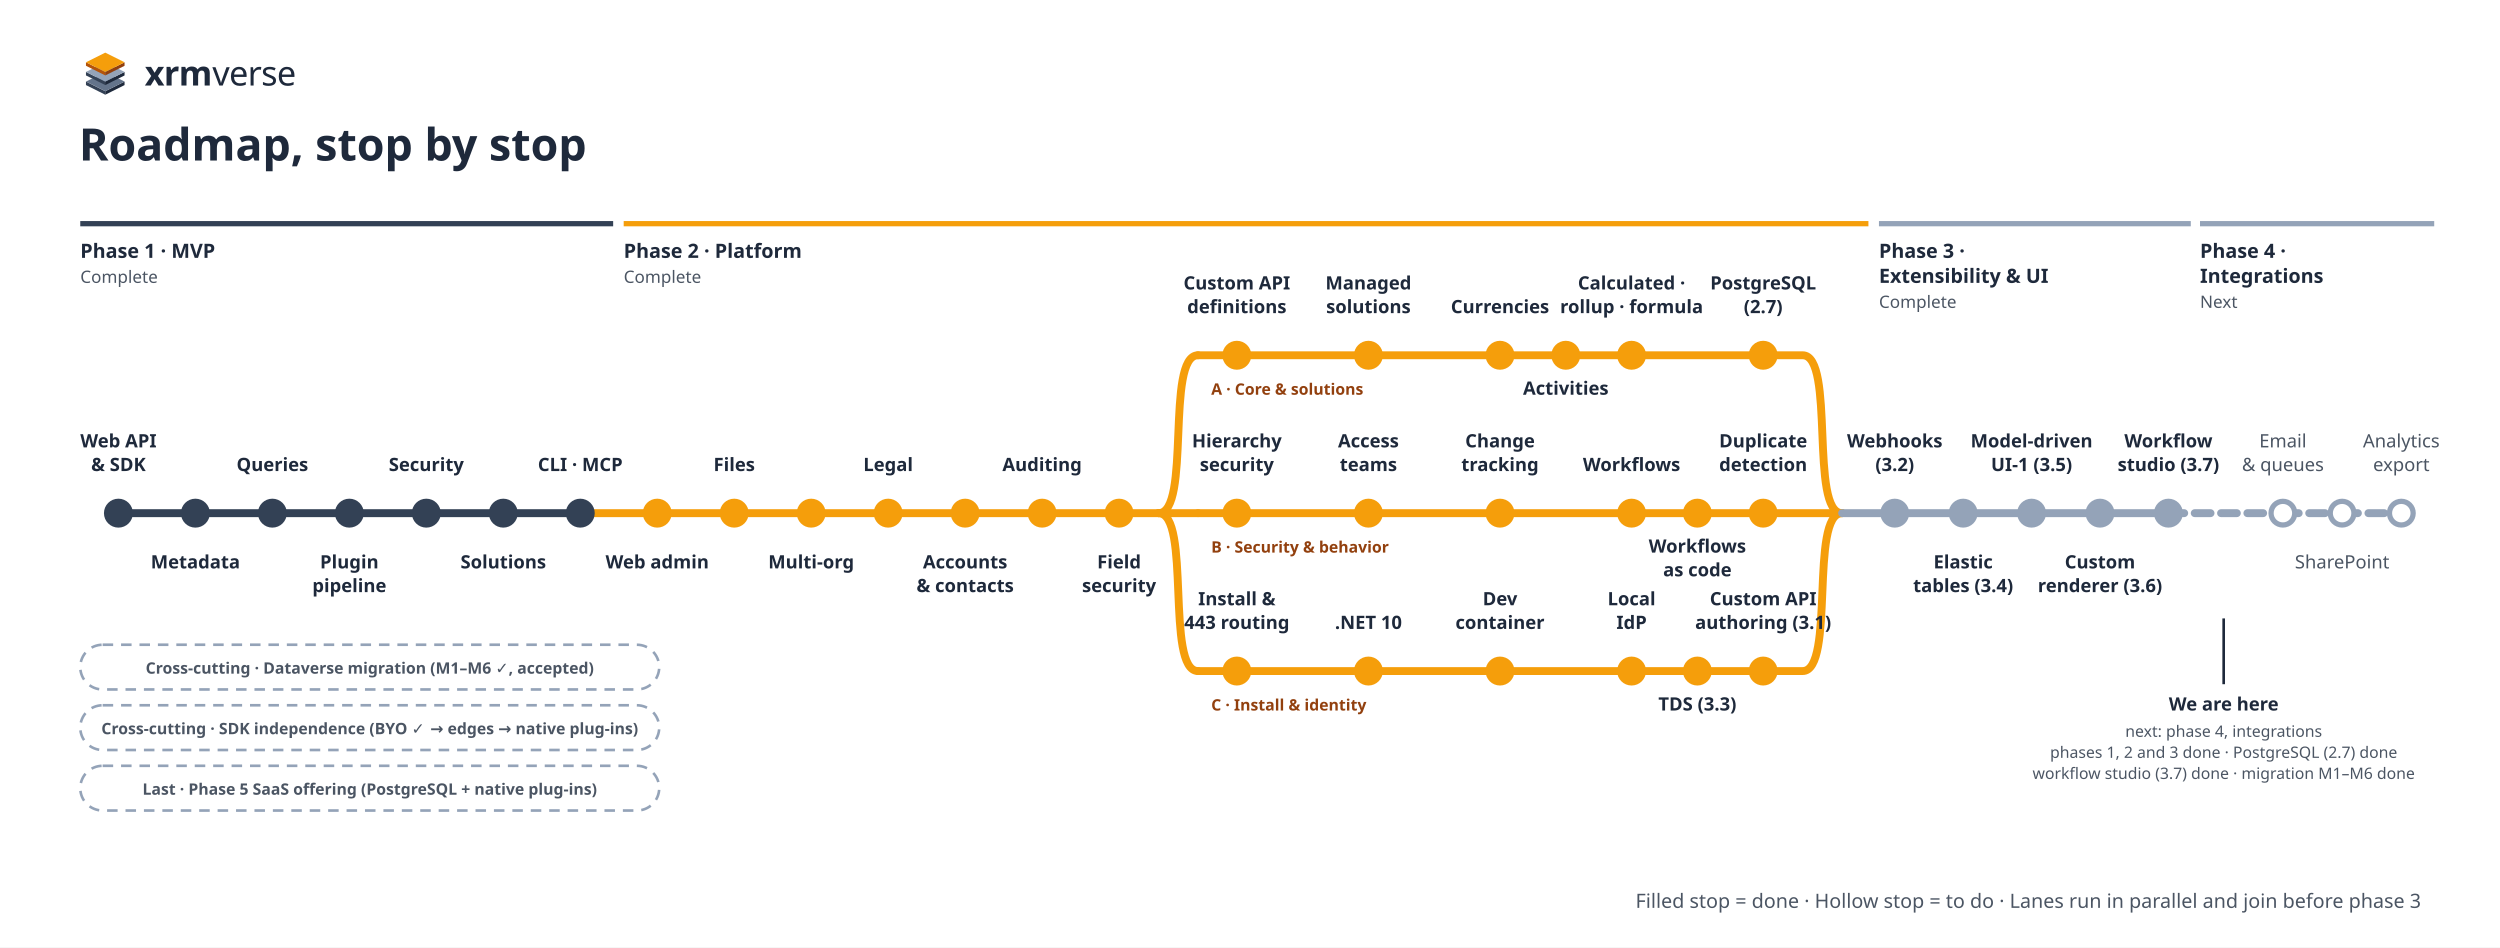
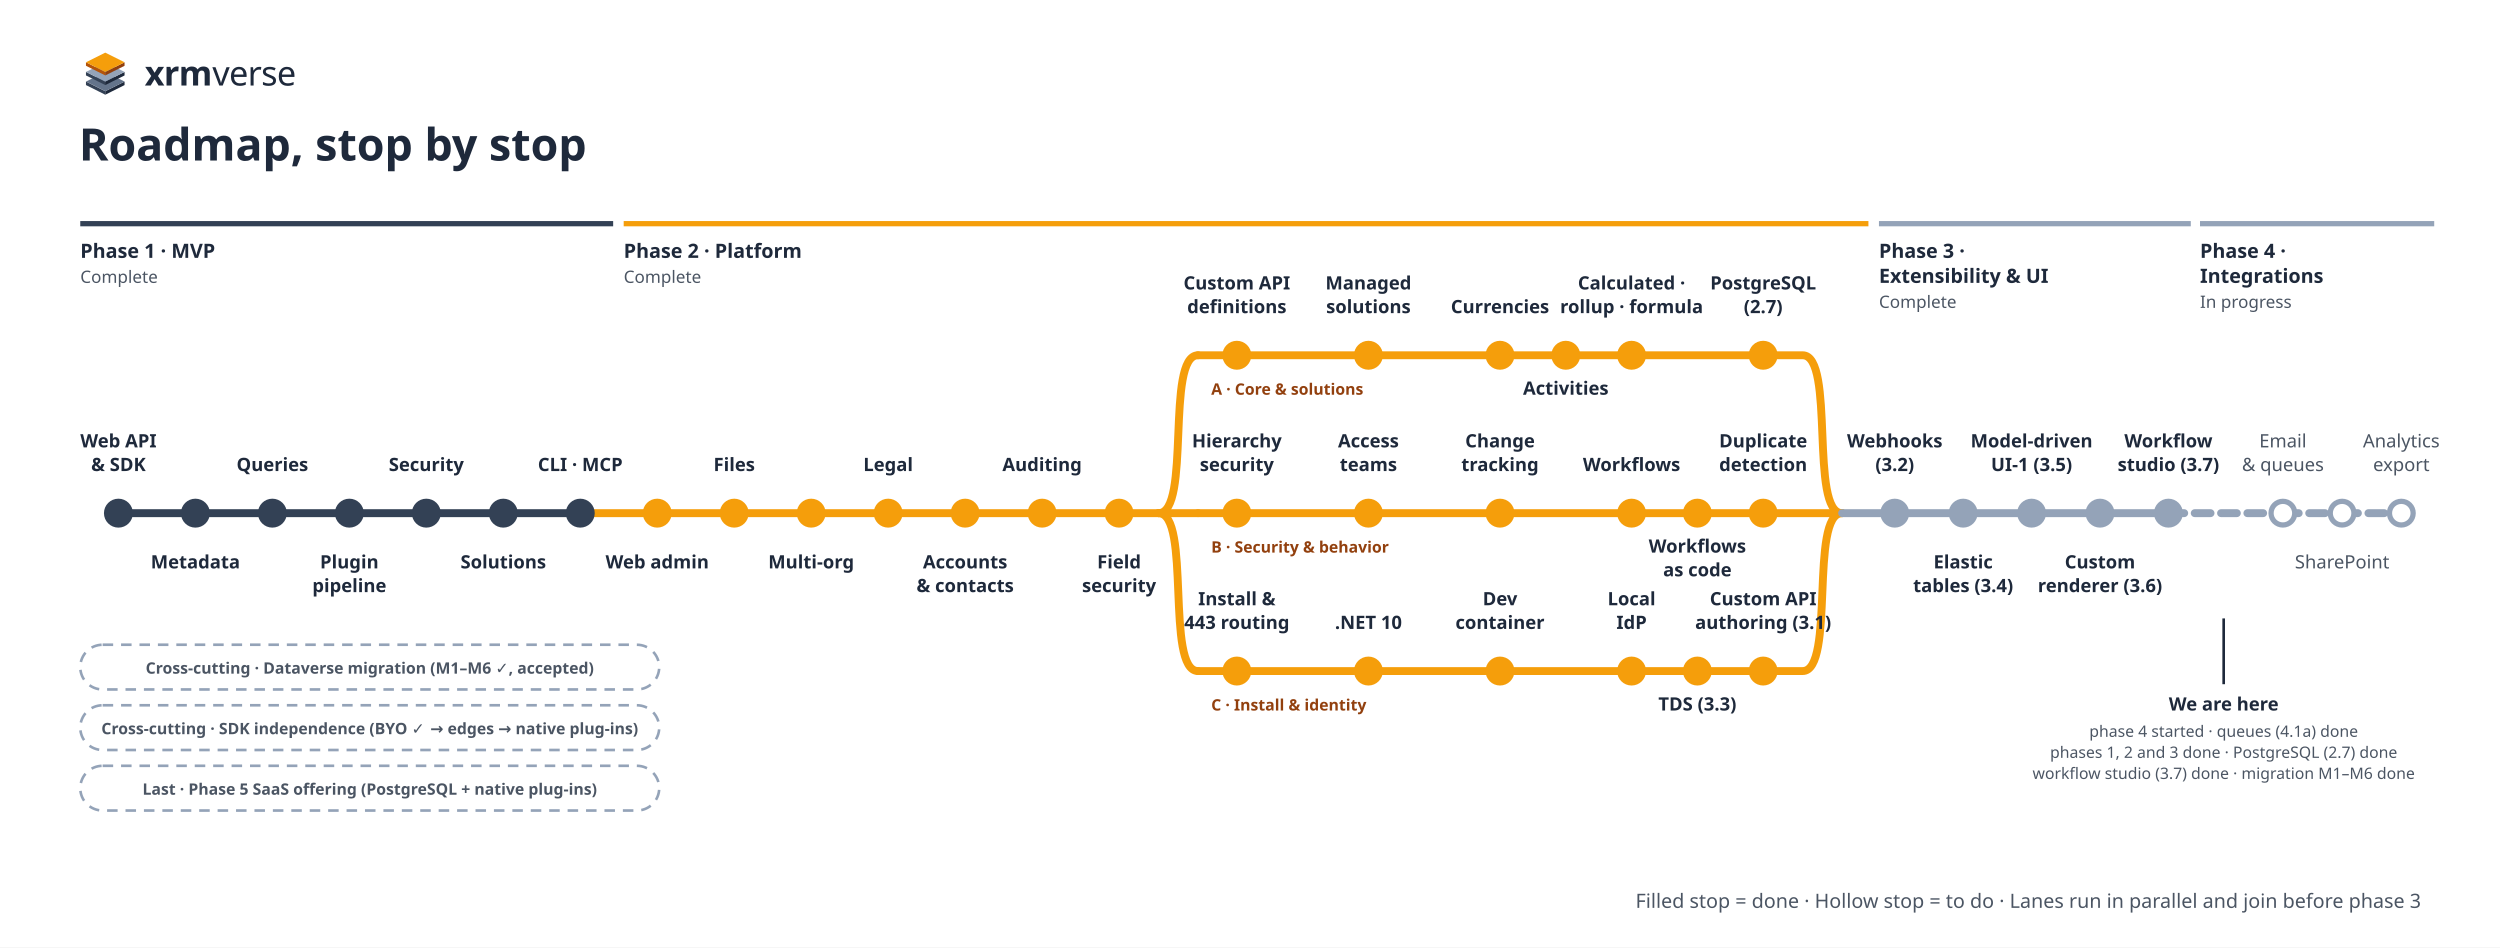
<svg xmlns="http://www.w3.org/2000/svg" viewBox="0 0 1900 720" width="1900" height="720" font-family="Sora, sans-serif" role="img" aria-label="xrmverse roadmap">
  <rect width="1900" height="720" fill="#FFFFFF" />
  <g transform="translate(60,36) scale(0.3333)">
    <polygon points="16,78 60,100 60,108 16,86" fill="#334155" />
    <polygon points="60,100 104,78 104,86 60,108" fill="#1E293B" />
    <polygon points="60,56 104,78 60,100 16,78" fill="#64748B" />
    <polygon points="16,56 60,78 60,86 16,64" fill="#334155" />
    <polygon points="60,78 104,56 104,64 60,86" fill="#1E293B" />
    <polygon points="60,34 104,56 60,78 16,56" fill="#94A3B8" />
    <polygon points="16,34 60,56 60,64 16,42" fill="#B45309" />
    <polygon points="60,56 104,34 104,42 60,64" fill="#92400E" />
    <polygon points="60,12 104,34 60,56 16,34" fill="#F59E0B" />
  </g>
  <text x="110" y="65" font-size="26" font-weight="700" fill="#1E293B" letter-spacing="-0.5">xrm<tspan font-weight="400">verse</tspan>
  </text>
  <text x="60.0" y="122.0" font-size="34" font-weight="700" fill="#1E293B" text-anchor="start">Roadmap, stop by stop</text>
  <rect x="61" y="168" width="405" height="4" fill="#334155" />
  <text x="61.0" y="196.0" font-size="15" font-weight="700" fill="#1E293B" text-anchor="start">Phase 1 · MVP</text>
  <text x="61.0" y="215.0" font-size="13" font-weight="400" fill="#4B5563" text-anchor="start">Complete</text>
  <rect x="474" y="168" width="946" height="4" fill="#F59E0B" />
  <text x="474.0" y="196.0" font-size="15" font-weight="700" fill="#1E293B" text-anchor="start">Phase 2 · Platform</text>
  <text x="474.0" y="215.0" font-size="13" font-weight="400" fill="#4B5563" text-anchor="start">Complete</text>
  <rect x="1428" y="168" width="237" height="4" fill="#94A3B8" />
  <text x="1428.0" y="196.0" font-size="15" font-weight="700" fill="#1E293B" text-anchor="start">Phase 3 ·</text>
  <text x="1428.0" y="215.0" font-size="15" font-weight="700" fill="#1E293B" text-anchor="start">Extensibility &amp; UI</text>
  <text x="1428.0" y="234.0" font-size="13" font-weight="400" fill="#4B5563" text-anchor="start">Complete</text>
  <rect x="1672" y="168" width="178" height="4" fill="#94A3B8" />
  <text x="1672.0" y="196.0" font-size="15" font-weight="700" fill="#1E293B" text-anchor="start">Phase 4 ·</text>
  <text x="1672.0" y="215.0" font-size="15" font-weight="700" fill="#1E293B" text-anchor="start">Integrations</text>
-   <text x="1672.0" y="234.0" font-size="13" font-weight="400" fill="#4B5563" text-anchor="start">Next</text>
+   <text x="1672.0" y="234.0" font-size="13" font-weight="400" fill="#4B5563" text-anchor="start">In progress</text>
  <line x1="90.0" y1="390.0" x2="148.5" y2="390.0" stroke="#334155" stroke-width="6" stroke-linecap="round" />
  <line x1="148.5" y1="390.0" x2="207.0" y2="390.0" stroke="#334155" stroke-width="6" stroke-linecap="round" />
  <line x1="207.0" y1="390.0" x2="265.5" y2="390.0" stroke="#334155" stroke-width="6" stroke-linecap="round" />
  <line x1="265.5" y1="390.0" x2="324.0" y2="390.0" stroke="#334155" stroke-width="6" stroke-linecap="round" />
  <line x1="324.0" y1="390.0" x2="382.5" y2="390.0" stroke="#334155" stroke-width="6" stroke-linecap="round" />
  <line x1="382.5" y1="390.0" x2="441.0" y2="390.0" stroke="#334155" stroke-width="6" stroke-linecap="round" />
  <line x1="441.0" y1="390.0" x2="499.5" y2="390.0" stroke="#F59E0B" stroke-width="6" stroke-linecap="round" />
  <line x1="499.5" y1="390.0" x2="558.0" y2="390.0" stroke="#F59E0B" stroke-width="6" stroke-linecap="round" />
  <line x1="558.0" y1="390.0" x2="616.5" y2="390.0" stroke="#F59E0B" stroke-width="6" stroke-linecap="round" />
  <line x1="616.5" y1="390.0" x2="675.0" y2="390.0" stroke="#F59E0B" stroke-width="6" stroke-linecap="round" />
  <line x1="675.0" y1="390.0" x2="733.5" y2="390.0" stroke="#F59E0B" stroke-width="6" stroke-linecap="round" />
  <line x1="733.5" y1="390.0" x2="792.0" y2="390.0" stroke="#F59E0B" stroke-width="6" stroke-linecap="round" />
  <line x1="792.0" y1="390.0" x2="850.5" y2="390.0" stroke="#F59E0B" stroke-width="6" stroke-linecap="round" />
  <line x1="850.5" y1="390.0" x2="880.5" y2="390.0" stroke="#F59E0B" stroke-width="6" stroke-linecap="round" />
  <circle cx="90.0" cy="390" r="9" fill="#334155" stroke="#334155" stroke-width="4" />
  <text x="90.0" y="358.0" font-size="14" font-weight="600" fill="#1E293B" text-anchor="middle">&amp; SDK</text>
  <text x="90.0" y="340.0" font-size="14" font-weight="600" fill="#1E293B" text-anchor="middle">Web API</text>
  <circle cx="148.5" cy="390" r="9" fill="#334155" stroke="#334155" stroke-width="4" />
  <text x="148.5" y="432.0" font-size="14" font-weight="600" fill="#1E293B" text-anchor="middle">Metadata</text>
  <circle cx="207.0" cy="390" r="9" fill="#334155" stroke="#334155" stroke-width="4" />
  <text x="207.0" y="358.0" font-size="14" font-weight="600" fill="#1E293B" text-anchor="middle">Queries</text>
  <circle cx="265.5" cy="390" r="9" fill="#334155" stroke="#334155" stroke-width="4" />
  <text x="265.5" y="432.0" font-size="14" font-weight="600" fill="#1E293B" text-anchor="middle">Plugin</text>
  <text x="265.5" y="450.0" font-size="14" font-weight="600" fill="#1E293B" text-anchor="middle">pipeline</text>
  <circle cx="324.0" cy="390" r="9" fill="#334155" stroke="#334155" stroke-width="4" />
  <text x="324.0" y="358.0" font-size="14" font-weight="600" fill="#1E293B" text-anchor="middle">Security</text>
  <circle cx="382.5" cy="390" r="9" fill="#334155" stroke="#334155" stroke-width="4" />
  <text x="382.5" y="432.0" font-size="14" font-weight="600" fill="#1E293B" text-anchor="middle">Solutions</text>
  <circle cx="441.0" cy="390" r="9" fill="#334155" stroke="#334155" stroke-width="4" />
  <text x="441.0" y="358.0" font-size="14" font-weight="600" fill="#1E293B" text-anchor="middle">CLI · MCP</text>
  <circle cx="499.5" cy="390" r="9" fill="#F59E0B" stroke="#F59E0B" stroke-width="4" />
  <text x="499.5" y="432.0" font-size="14" font-weight="600" fill="#1E293B" text-anchor="middle">Web admin</text>
  <circle cx="558.0" cy="390" r="9" fill="#F59E0B" stroke="#F59E0B" stroke-width="4" />
  <text x="558.0" y="358.0" font-size="14" font-weight="600" fill="#1E293B" text-anchor="middle">Files</text>
  <circle cx="616.5" cy="390" r="9" fill="#F59E0B" stroke="#F59E0B" stroke-width="4" />
  <text x="616.5" y="432.0" font-size="14" font-weight="600" fill="#1E293B" text-anchor="middle">Multi-org</text>
  <circle cx="675.0" cy="390" r="9" fill="#F59E0B" stroke="#F59E0B" stroke-width="4" />
  <text x="675.0" y="358.0" font-size="14" font-weight="600" fill="#1E293B" text-anchor="middle">Legal</text>
  <circle cx="733.5" cy="390" r="9" fill="#F59E0B" stroke="#F59E0B" stroke-width="4" />
  <text x="733.5" y="432.0" font-size="14" font-weight="600" fill="#1E293B" text-anchor="middle">Accounts</text>
  <text x="733.5" y="450.0" font-size="14" font-weight="600" fill="#1E293B" text-anchor="middle">&amp; contacts</text>
  <circle cx="792.0" cy="390" r="9" fill="#F59E0B" stroke="#F59E0B" stroke-width="4" />
  <text x="792.0" y="358.0" font-size="14" font-weight="600" fill="#1E293B" text-anchor="middle">Auditing</text>
  <circle cx="850.5" cy="390" r="9" fill="#F59E0B" stroke="#F59E0B" stroke-width="4" />
  <text x="850.5" y="432.0" font-size="14" font-weight="600" fill="#1E293B" text-anchor="middle">Field</text>
  <text x="850.5" y="450.0" font-size="14" font-weight="600" fill="#1E293B" text-anchor="middle">security</text>
  <path d="M880.5,390 C905.5,390 885.5,270 910.5,270" fill="none" stroke="#F59E0B" stroke-width="6" stroke-linecap="round" />
  <line x1="910.5" y1="270.0" x2="940.0" y2="270.0" stroke="#F59E0B" stroke-width="6" stroke-linecap="round" />
  <line x1="940.0" y1="270.0" x2="1040.0" y2="270.0" stroke="#F59E0B" stroke-width="6" stroke-linecap="round" />
  <line x1="1040.0" y1="270.0" x2="1140.0" y2="270.0" stroke="#F59E0B" stroke-width="6" stroke-linecap="round" />
  <line x1="1140.0" y1="270.0" x2="1190.0" y2="270.0" stroke="#F59E0B" stroke-width="6" stroke-linecap="round" />
  <line x1="1190.0" y1="270.0" x2="1240.0" y2="270.0" stroke="#F59E0B" stroke-width="6" stroke-linecap="round" />
  <line x1="1240.0" y1="270.0" x2="1340.0" y2="270.0" stroke="#F59E0B" stroke-width="6" stroke-linecap="round" />
  <path d="M1340,270 L1370,270 C1395,270 1375,390 1400,390" fill="none" stroke="#F59E0B" stroke-width="6" stroke-linecap="round" />
  <circle cx="940.0" cy="270" r="9" fill="#F59E0B" stroke="#F59E0B" stroke-width="4" />
  <text x="940.0" y="238.0" font-size="14" font-weight="600" fill="#1E293B" text-anchor="middle">definitions</text>
  <text x="940.0" y="220.0" font-size="14" font-weight="600" fill="#1E293B" text-anchor="middle">Custom API</text>
  <circle cx="1040.0" cy="270" r="9" fill="#F59E0B" stroke="#F59E0B" stroke-width="4" />
  <text x="1040.0" y="238.0" font-size="14" font-weight="600" fill="#1E293B" text-anchor="middle">solutions</text>
  <text x="1040.0" y="220.0" font-size="14" font-weight="600" fill="#1E293B" text-anchor="middle">Managed</text>
  <circle cx="1140.0" cy="270" r="9" fill="#F59E0B" stroke="#F59E0B" stroke-width="4" />
  <text x="1140.0" y="238.0" font-size="14" font-weight="600" fill="#1E293B" text-anchor="middle">Currencies</text>
  <circle cx="1190.0" cy="270" r="9" fill="#F59E0B" stroke="#F59E0B" stroke-width="4" />
  <text x="1190.0" y="300.0" font-size="14" font-weight="600" fill="#1E293B" text-anchor="middle">Activities</text>
  <circle cx="1240.0" cy="270" r="9" fill="#F59E0B" stroke="#F59E0B" stroke-width="4" />
  <text x="1240.0" y="238.0" font-size="14" font-weight="600" fill="#1E293B" text-anchor="middle">rollup · formula</text>
  <text x="1240.0" y="220.0" font-size="14" font-weight="600" fill="#1E293B" text-anchor="middle">Calculated ·</text>
  <circle cx="1340.0" cy="270" r="9" fill="#F59E0B" stroke="#F59E0B" stroke-width="4" />
  <text x="1340.0" y="238.0" font-size="14" font-weight="600" fill="#1E293B" text-anchor="middle">(2.7)</text>
  <text x="1340.0" y="220.0" font-size="14" font-weight="600" fill="#1E293B" text-anchor="middle">PostgreSQL</text>
  <text x="920.5" y="300.0" font-size="12" font-weight="700" fill="#92400E" text-anchor="start">A · Core &amp; solutions</text>
  <path d="M880.5,390 L910.5,390" fill="none" stroke="#F59E0B" stroke-width="6" stroke-linecap="round" />
  <line x1="910.5" y1="390.0" x2="1040.0" y2="390.0" stroke="#F59E0B" stroke-width="6" stroke-linecap="round" />
  <line x1="1040.0" y1="390.0" x2="1140.0" y2="390.0" stroke="#F59E0B" stroke-width="6" stroke-linecap="round" />
  <line x1="1140.0" y1="390.0" x2="1340.0" y2="390.0" stroke="#F59E0B" stroke-width="6" stroke-linecap="round" />
  <path d="M1340,390 L1400,390" fill="none" stroke="#F59E0B" stroke-width="6" stroke-linecap="round" />
  <circle cx="940.0" cy="390" r="9" fill="#F59E0B" stroke="#F59E0B" stroke-width="4" />
  <text x="940.0" y="358.0" font-size="14" font-weight="600" fill="#1E293B" text-anchor="middle">security</text>
  <text x="940.0" y="340.0" font-size="14" font-weight="600" fill="#1E293B" text-anchor="middle">Hierarchy</text>
  <circle cx="1040.0" cy="390" r="9" fill="#F59E0B" stroke="#F59E0B" stroke-width="4" />
  <text x="1040.0" y="358.0" font-size="14" font-weight="600" fill="#1E293B" text-anchor="middle">teams</text>
  <text x="1040.0" y="340.0" font-size="14" font-weight="600" fill="#1E293B" text-anchor="middle">Access</text>
  <circle cx="1140.0" cy="390" r="9" fill="#F59E0B" stroke="#F59E0B" stroke-width="4" />
  <text x="1140.0" y="358.0" font-size="14" font-weight="600" fill="#1E293B" text-anchor="middle">tracking</text>
  <text x="1140.0" y="340.0" font-size="14" font-weight="600" fill="#1E293B" text-anchor="middle">Change</text>
  <circle cx="1240.0" cy="390" r="9" fill="#F59E0B" stroke="#F59E0B" stroke-width="4" />
  <text x="1240.0" y="358.0" font-size="14" font-weight="600" fill="#1E293B" text-anchor="middle">Workflows</text>
  <circle cx="1340.0" cy="390" r="9" fill="#F59E0B" stroke="#F59E0B" stroke-width="4" />
  <text x="1340.0" y="358.0" font-size="14" font-weight="600" fill="#1E293B" text-anchor="middle">detection</text>
  <text x="1340.0" y="340.0" font-size="14" font-weight="600" fill="#1E293B" text-anchor="middle">Duplicate</text>
  <circle cx="1290.0" cy="390" r="9" fill="#F59E0B" stroke="#F59E0B" stroke-width="4" />
  <text x="1290.0" y="420.0" font-size="14" font-weight="600" fill="#1E293B" text-anchor="middle">Workflows</text>
  <text x="1290.0" y="438.0" font-size="14" font-weight="600" fill="#1E293B" text-anchor="middle">as code</text>
  <text x="920.5" y="420.0" font-size="12" font-weight="700" fill="#92400E" text-anchor="start">B · Security &amp; behavior</text>
  <path d="M880.5,390 C905.5,390 885.5,510 910.5,510" fill="none" stroke="#F59E0B" stroke-width="6" stroke-linecap="round" />
  <line x1="910.5" y1="510.0" x2="940.0" y2="510.0" stroke="#F59E0B" stroke-width="6" stroke-linecap="round" />
  <line x1="940.0" y1="510.0" x2="1040.0" y2="510.0" stroke="#F59E0B" stroke-width="6" stroke-linecap="round" />
  <line x1="1040.0" y1="510.0" x2="1140.0" y2="510.0" stroke="#F59E0B" stroke-width="6" stroke-linecap="round" />
  <line x1="1140.0" y1="510.0" x2="1240.0" y2="510.0" stroke="#F59E0B" stroke-width="6" stroke-linecap="round" />
  <line x1="1240.0" y1="510.0" x2="1340.0" y2="510.0" stroke="#F59E0B" stroke-width="6" stroke-linecap="round" />
  <path d="M1340,510 L1370,510 C1395,510 1375,390 1400,390" fill="none" stroke="#F59E0B" stroke-width="6" stroke-linecap="round" />
  <circle cx="940.0" cy="510" r="9" fill="#F59E0B" stroke="#F59E0B" stroke-width="4" />
  <text x="940.0" y="478.0" font-size="14" font-weight="600" fill="#1E293B" text-anchor="middle">443 routing</text>
  <text x="940.0" y="460.0" font-size="14" font-weight="600" fill="#1E293B" text-anchor="middle">Install &amp;</text>
  <circle cx="1040.0" cy="510" r="9" fill="#F59E0B" stroke="#F59E0B" stroke-width="4" />
  <text x="1040.0" y="478.0" font-size="14" font-weight="600" fill="#1E293B" text-anchor="middle">.NET 10</text>
  <circle cx="1140.0" cy="510" r="9" fill="#F59E0B" stroke="#F59E0B" stroke-width="4" />
  <text x="1140.0" y="478.0" font-size="14" font-weight="600" fill="#1E293B" text-anchor="middle">container</text>
  <text x="1140.0" y="460.0" font-size="14" font-weight="600" fill="#1E293B" text-anchor="middle">Dev</text>
  <circle cx="1240.0" cy="510" r="9" fill="#F59E0B" stroke="#F59E0B" stroke-width="4" />
  <text x="1240.0" y="478.0" font-size="14" font-weight="600" fill="#1E293B" text-anchor="middle">IdP</text>
  <text x="1240.0" y="460.0" font-size="14" font-weight="600" fill="#1E293B" text-anchor="middle">Local</text>
  <circle cx="1290.0" cy="510" r="9" fill="#F59E0B" stroke="#F59E0B" stroke-width="4" />
  <text x="1290.0" y="540.0" font-size="14" font-weight="600" fill="#1E293B" text-anchor="middle">TDS (3.3)</text>
  <circle cx="1340.0" cy="510" r="9" fill="#F59E0B" stroke="#F59E0B" stroke-width="4" />
  <text x="1340.0" y="478.0" font-size="14" font-weight="600" fill="#1E293B" text-anchor="middle">authoring (3.1)</text>
  <text x="1340.0" y="460.0" font-size="14" font-weight="600" fill="#1E293B" text-anchor="middle">Custom API</text>
  <text x="920.5" y="540.0" font-size="12" font-weight="700" fill="#92400E" text-anchor="start">C · Install &amp; identity</text>
  <line x1="1400.0" y1="390.0" x2="1440.0" y2="390.0" stroke="#94A3B8" stroke-width="6" stroke-linecap="round" />
  <line x1="1440.0" y1="390.0" x2="1492.0" y2="390.0" stroke="#94A3B8" stroke-width="6" stroke-linecap="round" />
  <line x1="1492.0" y1="390.0" x2="1544.0" y2="390.0" stroke="#94A3B8" stroke-width="6" stroke-linecap="round" />
  <line x1="1544.0" y1="390.0" x2="1596.0" y2="390.0" stroke="#94A3B8" stroke-width="6" stroke-linecap="round" />
  <line x1="1596.0" y1="390.0" x2="1648.0" y2="390.0" stroke="#94A3B8" stroke-width="6" stroke-linecap="round" />
  <line x1="1648.0" y1="390.0" x2="1735.0" y2="390.0" stroke="#94A3B8" stroke-width="6" stroke-linecap="round" stroke-dasharray="12 8" />
  <line x1="1735.0" y1="390.0" x2="1780.0" y2="390.0" stroke="#94A3B8" stroke-width="6" stroke-linecap="round" stroke-dasharray="12 8" />
  <line x1="1780.0" y1="390.0" x2="1825.0" y2="390.0" stroke="#94A3B8" stroke-width="6" stroke-linecap="round" stroke-dasharray="12 8" />
  <circle cx="1440.0" cy="390" r="9" fill="#94A3B8" stroke="#94A3B8" stroke-width="4" />
  <text x="1440.0" y="358.0" font-size="14" font-weight="600" fill="#1E293B" text-anchor="middle">(3.2)</text>
  <text x="1440.0" y="340.0" font-size="14" font-weight="600" fill="#1E293B" text-anchor="middle">Webhooks</text>
  <circle cx="1492.0" cy="390" r="9" fill="#94A3B8" stroke="#94A3B8" stroke-width="4" />
  <text x="1492.0" y="432.0" font-size="14" font-weight="600" fill="#1E293B" text-anchor="middle">Elastic</text>
  <text x="1492.0" y="450.0" font-size="14" font-weight="600" fill="#1E293B" text-anchor="middle">tables (3.4)</text>
  <circle cx="1544.0" cy="390" r="9" fill="#94A3B8" stroke="#94A3B8" stroke-width="4" />
  <text x="1544.0" y="358.0" font-size="14" font-weight="600" fill="#1E293B" text-anchor="middle">UI-1 (3.5)</text>
  <text x="1544.0" y="340.0" font-size="14" font-weight="600" fill="#1E293B" text-anchor="middle">Model-driven</text>
  <circle cx="1596.0" cy="390" r="9" fill="#94A3B8" stroke="#94A3B8" stroke-width="4" />
  <text x="1596.0" y="432.0" font-size="14" font-weight="600" fill="#1E293B" text-anchor="middle">Custom</text>
  <text x="1596.0" y="450.0" font-size="14" font-weight="600" fill="#1E293B" text-anchor="middle">renderer (3.6)</text>
  <circle cx="1648.0" cy="390" r="9" fill="#94A3B8" stroke="#94A3B8" stroke-width="4" />
  <text x="1648.0" y="358.0" font-size="14" font-weight="600" fill="#1E293B" text-anchor="middle">studio (3.7)</text>
  <text x="1648.0" y="340.0" font-size="14" font-weight="600" fill="#1E293B" text-anchor="middle">Workflow</text>
  <circle cx="1735.0" cy="390" r="9" fill="#FFFFFF" stroke="#94A3B8" stroke-width="4" />
  <text x="1735.0" y="358.0" font-size="14" font-weight="400" fill="#4B5563" text-anchor="middle">&amp; queues</text>
  <text x="1735.0" y="340.0" font-size="14" font-weight="400" fill="#4B5563" text-anchor="middle">Email</text>
  <circle cx="1780.0" cy="390" r="9" fill="#FFFFFF" stroke="#94A3B8" stroke-width="4" />
  <text x="1780.0" y="432.0" font-size="14" font-weight="400" fill="#4B5563" text-anchor="middle">SharePoint</text>
  <circle cx="1825.0" cy="390" r="9" fill="#FFFFFF" stroke="#94A3B8" stroke-width="4" />
  <text x="1825.0" y="358.0" font-size="14" font-weight="400" fill="#4B5563" text-anchor="middle">export</text>
  <text x="1825.0" y="340.0" font-size="14" font-weight="400" fill="#4B5563" text-anchor="middle">Analytics</text>
  <rect x="61" y="490" width="440" height="34" rx="17" fill="#FFFFFF" stroke="#94A3B8" stroke-width="2" stroke-dasharray="8 6" />
  <text x="281.0" y="512.0" font-size="12" font-weight="600" fill="#4B5563" text-anchor="middle">Cross-cutting · Dataverse migration (M1–M6 ✓, accepted)</text>
  <rect x="61" y="536" width="440" height="34" rx="17" fill="#FFFFFF" stroke="#94A3B8" stroke-width="2" stroke-dasharray="8 6" />
  <text x="281.0" y="558.0" font-size="12" font-weight="600" fill="#4B5563" text-anchor="middle">Cross-cutting · SDK independence (BYO ✓ → edges → native plug-ins)</text>
  <rect x="61" y="582" width="440" height="34" rx="17" fill="#FFFFFF" stroke="#94A3B8" stroke-width="2" stroke-dasharray="8 6" />
  <text x="281.0" y="604.0" font-size="12" font-weight="600" fill="#4B5563" text-anchor="middle">Last · Phase 5 SaaS offering (PostgreSQL + native plug-ins)</text>
  <rect x="1689" y="470" width="2" height="50" fill="#1E293B" />
  <text x="1690.0" y="540.0" font-size="14" font-weight="700" fill="#1E293B" text-anchor="middle">We are here</text>
-   <text x="1690.0" y="560.0" font-size="12" font-weight="400" fill="#4B5563" text-anchor="middle">next: phase 4, integrations</text>
+   <text x="1690.0" y="560.0" font-size="12" font-weight="400" fill="#4B5563" text-anchor="middle">phase 4 started · queues (4.1a) done</text>
  <text x="1690.0" y="576.0" font-size="12" font-weight="400" fill="#4B5563" text-anchor="middle">phases 1, 2 and 3 done · PostgreSQL (2.7) done</text>
  <text x="1690.0" y="592.0" font-size="12" font-weight="400" fill="#4B5563" text-anchor="middle">workflow studio (3.7) done · migration M1–M6 done</text>
  <text x="1840.0" y="690.0" font-size="15" font-weight="400" fill="#4B5563" text-anchor="end">Filled stop = done · Hollow stop = to do · Lanes run in parallel and join before phase 3</text>
</svg>
